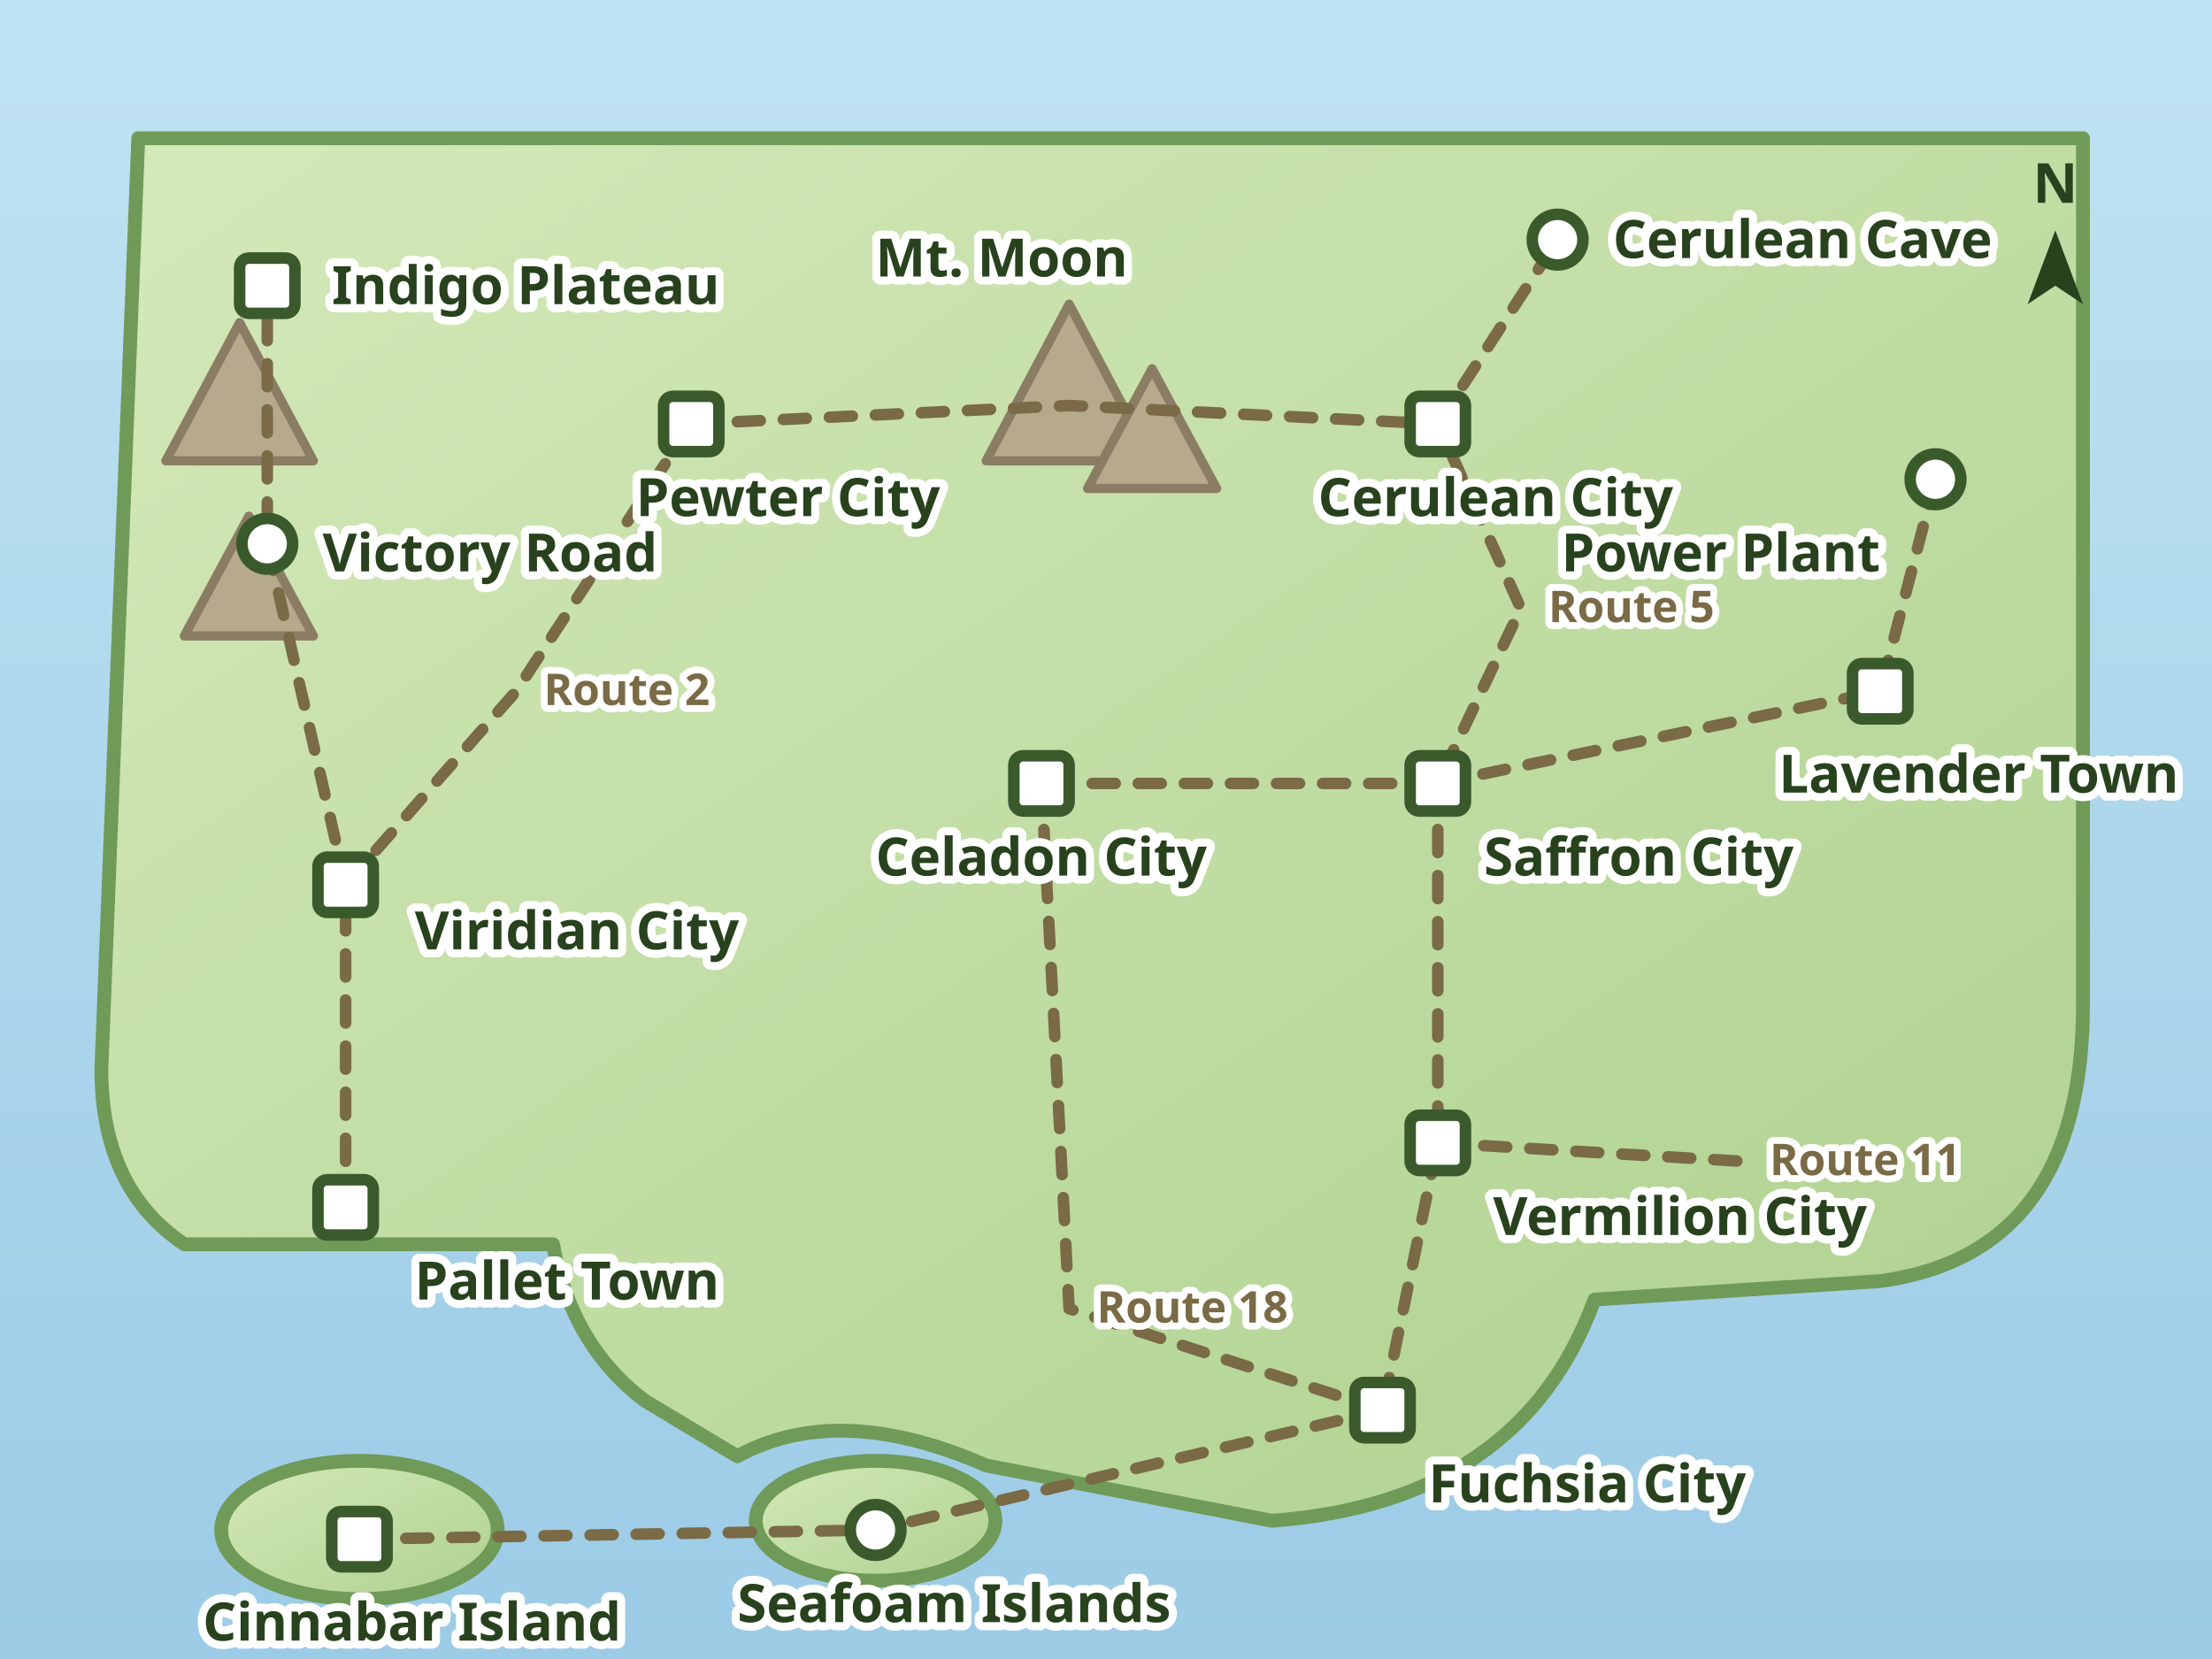
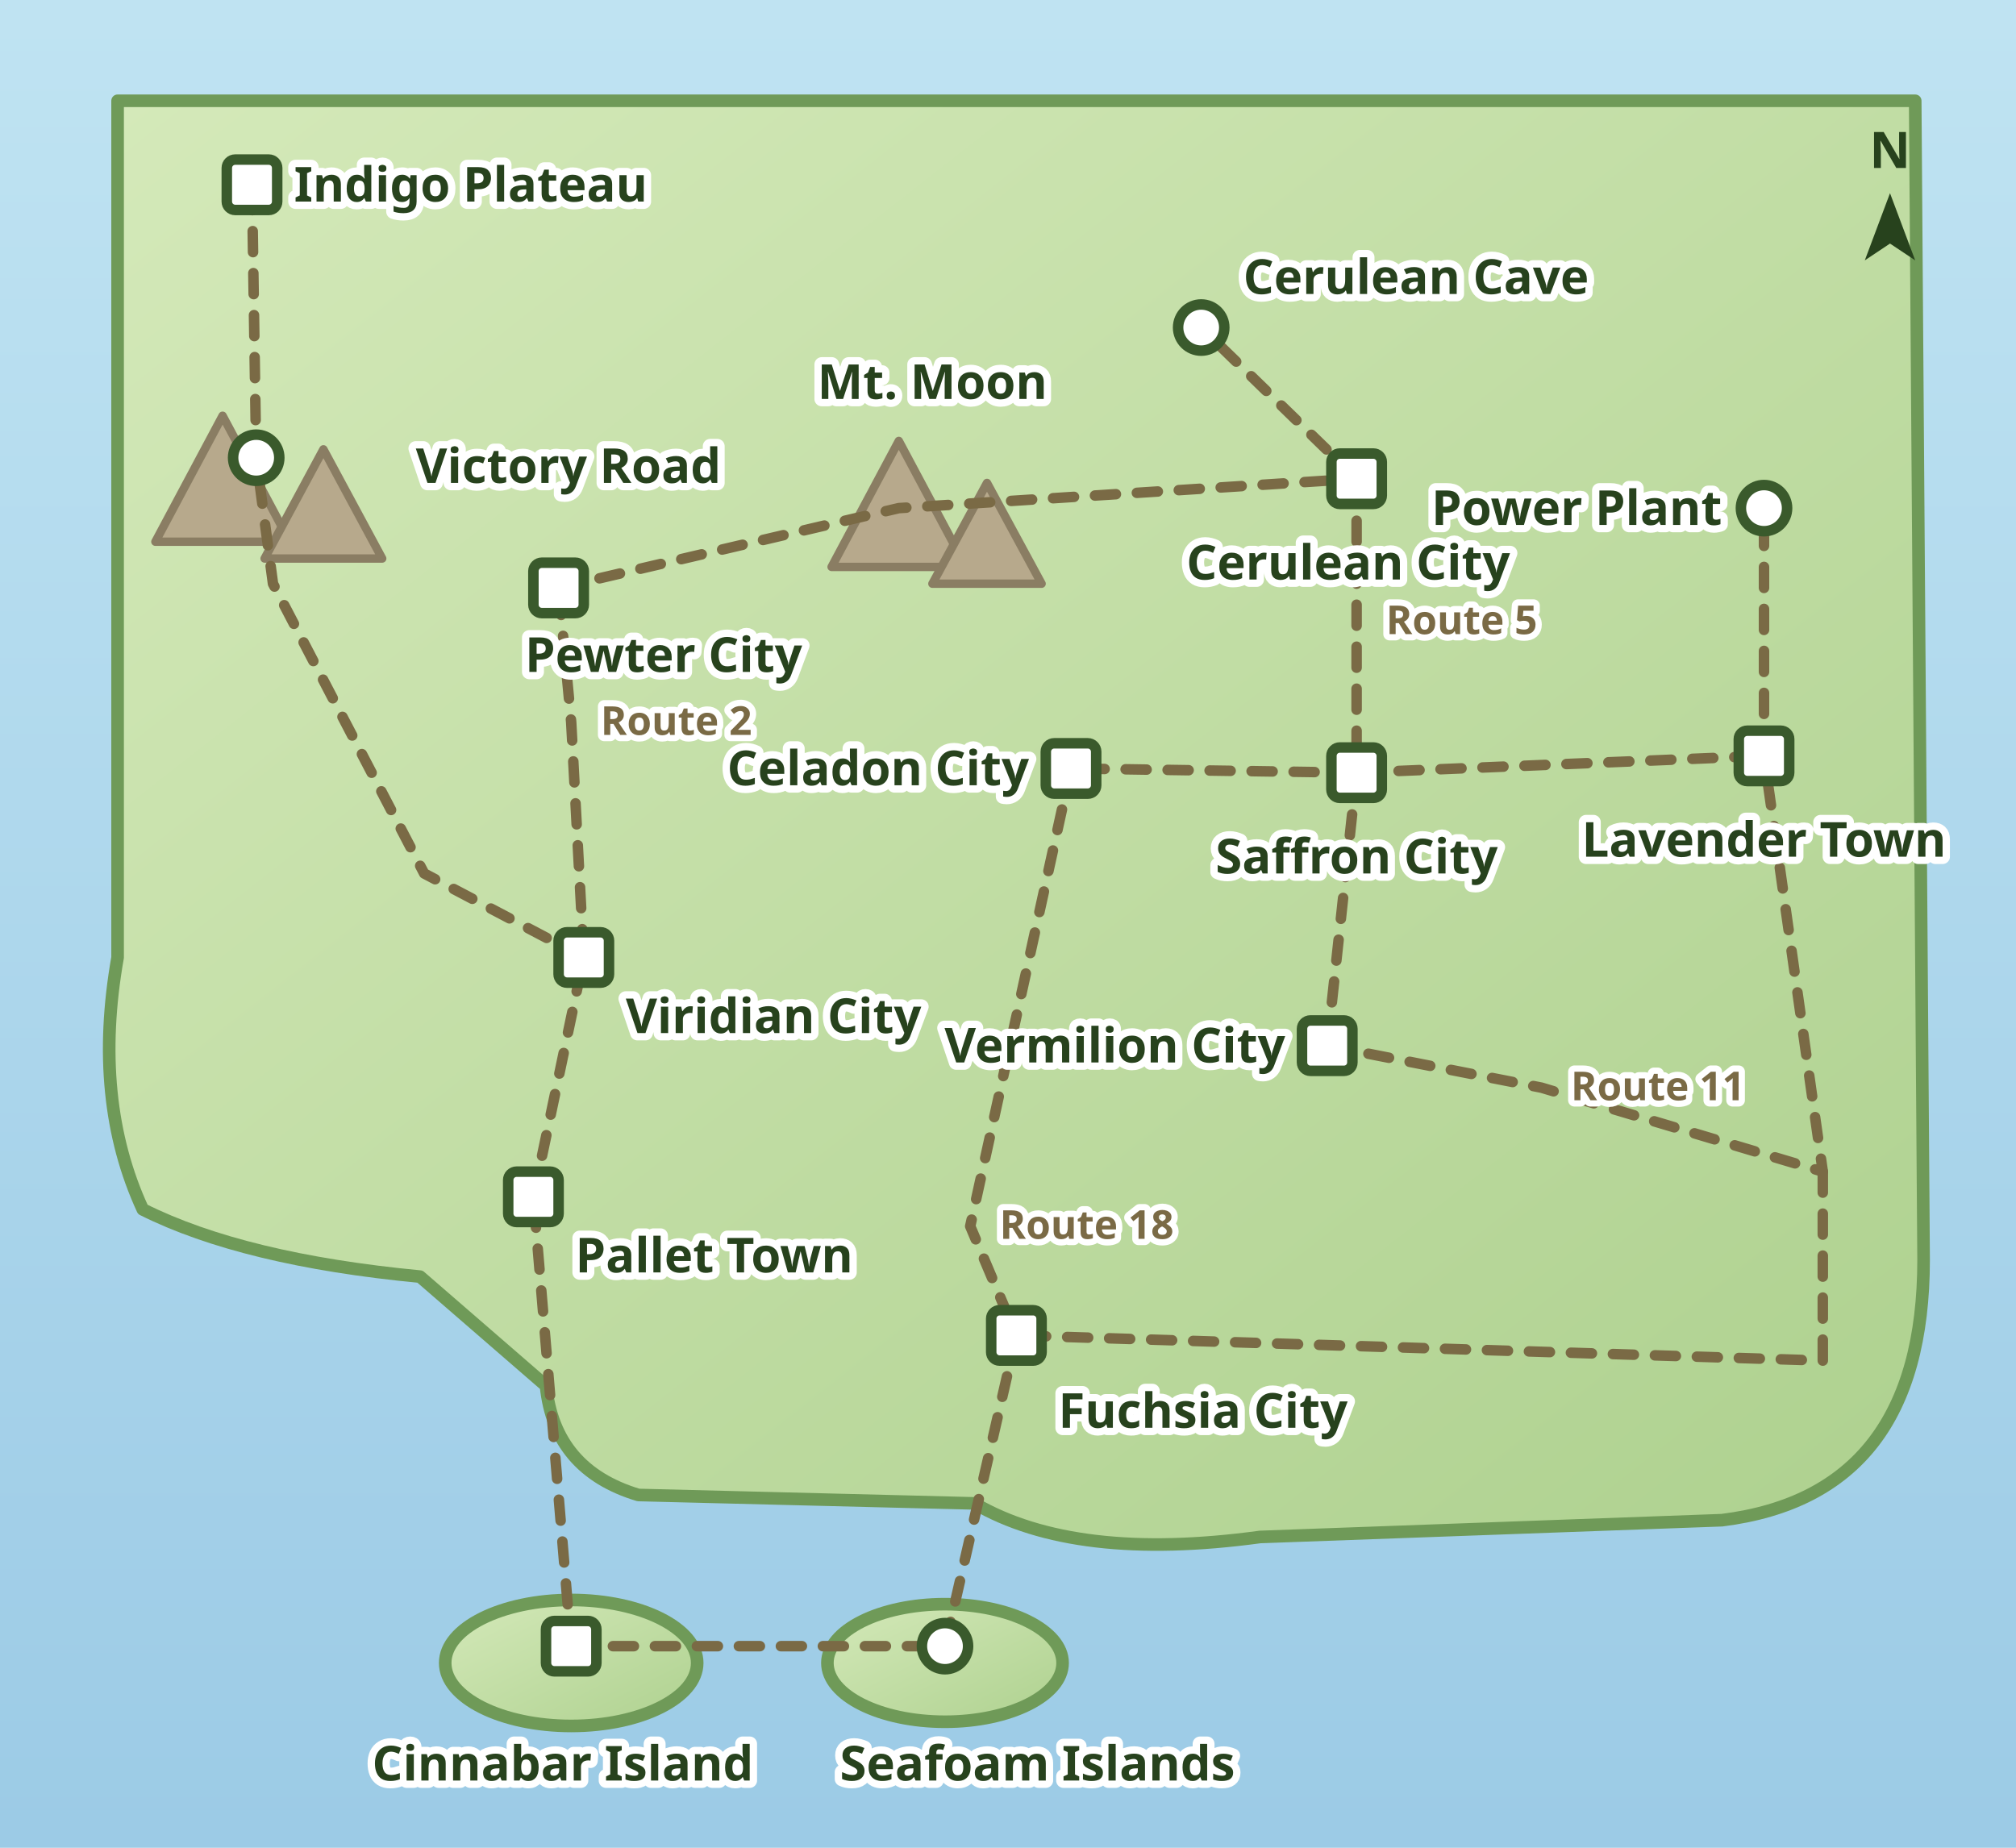
- <svg xmlns="http://www.w3.org/2000/svg" viewBox="0 0 480 360" role="img" aria-label="Schematic map of Kanto">
+ <svg xmlns="http://www.w3.org/2000/svg" viewBox="0 0 480 440" role="img" aria-label="Schematic map of Kanto">
  <defs>
    <linearGradient id="sea" x1="0" y1="0" x2="0" y2="1">
      <stop offset="0" stop-color="#bfe3f2" />
      <stop offset="1" stop-color="#9ccbe6" />
    </linearGradient>
    <linearGradient id="land" x1="0" y1="0" x2="1" y2="1">
      <stop offset="0" stop-color="#d4e9b9" />
      <stop offset="1" stop-color="#aed18f" />
    </linearGradient>
  </defs>
-   <rect width="480" height="360" fill="url(#sea)" />
-   <path d="M30 30 L452 30 L452 218 Q452 272 408 278 L346 282 Q330 326 276 330 L214 318 Q182 304 160 316 L140 304 Q124 292 120 270 L40 270 Q22 258 22 232 Z" fill="url(#land)" stroke="#6f9a58" stroke-width="3" stroke-linejoin="round" />
-   <ellipse cx="78" cy="332" rx="30" ry="15" fill="url(#land)" stroke="#6f9a58" stroke-width="3" />
-   <ellipse cx="190" cy="330" rx="26" ry="13" fill="url(#land)" stroke="#6f9a58" stroke-width="3" />
+   <rect width="480" height="440" fill="url(#sea)" />
+   <path d="M28 24 L456 24 L458 300 Q458 356 410 362 L300 366 Q256 372 232 358 L152 356 Q132 350 130 330 L100 304 Q58 300 34 288 Q22 262 28 228 Z" fill="url(#land)" stroke="#6f9a58" stroke-width="3" stroke-linejoin="round" />
+   <ellipse cx="136" cy="396" rx="30" ry="15" fill="url(#land)" stroke="#6f9a58" stroke-width="3" />
+   <ellipse cx="225" cy="396" rx="28" ry="14" fill="url(#land)" stroke="#6f9a58" stroke-width="3" />
  <g fill="#b7a98c" stroke="#8a7d63" stroke-width="2" stroke-linejoin="round">
-     <path d="M214 100 l18 -34 l18 34 z" />
-     <path d="M236 106 l14 -26 l14 26 z" />
-     <path d="M36 100 l16 -30 l16 30 z" />
-     <path d="M40 138 l14 -26 l14 26 z" />
+     <path d="M198 135 l16 -30 l16 30 z" />
+     <path d="M222 139 l13 -24 l13 24 z" />
+     <path d="M37 129 l16 -30 l16 30 z" />
+     <path d="M63 133 l14 -26 l14 26 z" />
  </g>
  <g fill="none" stroke="#7a6a45" stroke-width="2.5" stroke-dasharray="5 5" stroke-linecap="round" stroke-linejoin="round">
-     <path d="M75 262 L75 192 L112 150 L150 92" />
-     <path d="M75 192 L58 118 L58 62" />
-     <path d="M150 92 L232 88 L312 92 L330 132 L312 170" />
-     <path d="M312 92 L338 52" />
-     <path d="M312 170 L226 170" />
-     <path d="M312 170 L312 248 L300 306" />
-     <path d="M312 170 L408 150 L420 104" />
-     <path d="M312 248 L378 252" />
-     <path d="M226 170 L232 284 L300 306" />
-     <path d="M300 306 L190 332 L78 334" />
+     <path d="M127 285 L139 228 L136 172 L133 140" />
+     <path d="M139 228 L101 208 L65 139 L61 109 L60 44" />
+     <path d="M133 140 L214 121 L323 114" />
+     <path d="M323 114 L286 78" />
+     <path d="M323 114 L323 148 L323 184" />
+     <path d="M323 184 L255 183" />
+     <path d="M255 183 L231 292 L242 318" />
+     <path d="M323 184 L316 249" />
+     <path d="M323 184 L420 180" />
+     <path d="M420 180 L420 121" />
+     <path d="M316 249 L367 259 L434 279 L420 180" />
+     <path d="M434 279 L434 324 L242 318" />
+     <path d="M242 318 L225 392 L136 392" />
+     <path d="M136 392 L127 285" />
  </g>
  <g fill="#fff" stroke="#3a5a2c" stroke-width="2.5">
-     <rect x="69" y="256" width="12" height="12" rx="2" />
-     <rect x="69" y="186" width="12" height="12" rx="2" />
-     <rect x="144" y="86" width="12" height="12" rx="2" />
-     <rect x="306" y="86" width="12" height="12" rx="2" />
-     <rect x="306" y="164" width="12" height="12" rx="2" />
-     <rect x="220" y="164" width="12" height="12" rx="2" />
-     <rect x="402" y="144" width="12" height="12" rx="2" />
-     <rect x="306" y="242" width="12" height="12" rx="2" />
-     <rect x="294" y="300" width="12" height="12" rx="2" />
-     <rect x="72" y="328" width="12" height="12" rx="2" />
-     <rect x="52" y="56" width="12" height="12" rx="2" />
+     <rect x="121" y="279" width="12" height="12" rx="2" />
+     <rect x="133" y="222" width="12" height="12" rx="2" />
+     <rect x="127" y="134" width="12" height="12" rx="2" />
+     <rect x="317" y="108" width="12" height="12" rx="2" />
+     <rect x="317" y="178" width="12" height="12" rx="2" />
+     <rect x="249" y="177" width="12" height="12" rx="2" />
+     <rect x="414" y="174" width="12" height="12" rx="2" />
+     <rect x="310" y="243" width="12" height="12" rx="2" />
+     <rect x="236" y="312" width="12" height="12" rx="2" />
+     <rect x="130" y="386" width="12" height="12" rx="2" />
+     <rect x="54" y="38" width="12" height="12" rx="2" />
  </g>
  <g fill="#fff" stroke="#3a5a2c" stroke-width="2.5">
-     <circle cx="338" cy="52" r="5.5" />
-     <circle cx="420" cy="104" r="5.5" />
-     <circle cx="190" cy="332" r="5.5" />
-     <circle cx="58" cy="118" r="5.5" />
+     <circle cx="286" cy="78" r="5.5" />
+     <circle cx="420" cy="121" r="5.5" />
+     <circle cx="225" cy="392" r="5.5" />
+     <circle cx="61" cy="109" r="5.5" />
  </g>
  <g font-family="system-ui, sans-serif" font-size="11.5" font-weight="700" fill="#27421d" paint-order="stroke" stroke="#ffffff" stroke-width="3.5" stroke-linejoin="round">
-     <text x="90" y="282">Pallet Town</text>
-     <text x="90" y="206">Viridian City</text>
-     <text x="72" y="66">Indigo Plateau</text>
-     <text x="70" y="124">Victory Road</text>
-     <text x="138" y="112">Pewter City</text>
-     <text x="190" y="60">Mt. Moon</text>
-     <text x="286" y="112">Cerulean City</text>
-     <text x="350" y="56">Cerulean Cave</text>
-     <text x="322" y="190">Saffron City</text>
-     <text x="190" y="190">Celadon City</text>
-     <text x="386" y="172">Lavender Town</text>
-     <text x="408" y="124" text-anchor="end">Power Plant</text>
-     <text x="324" y="268">Vermilion City</text>
-     <text x="310" y="326">Fuchsia City</text>
-     <text x="44" y="356">Cinnabar Island</text>
-     <text x="160" y="352">Seafoam Islands</text>
+     <text x="137" y="303" text-anchor="start">Pallet Town</text>
+     <text x="149" y="246" text-anchor="start">Viridian City</text>
+     <text x="70" y="48" text-anchor="start">Indigo Plateau</text>
+     <text x="99" y="115" text-anchor="start">Victory Road</text>
+     <text x="125" y="160" text-anchor="start">Pewter City</text>
+     <text x="222" y="95" text-anchor="middle">Mt. Moon</text>
+     <text x="321" y="138" text-anchor="middle">Cerulean City</text>
+     <text x="296" y="70" text-anchor="start">Cerulean Cave</text>
+     <text x="323" y="208" text-anchor="middle">Saffron City</text>
+     <text x="245" y="187" text-anchor="end">Celadon City</text>
+     <text x="420" y="204" text-anchor="middle">Lavender Town</text>
+     <text x="410" y="125" text-anchor="end">Power Plant</text>
+     <text x="306" y="253" text-anchor="end">Vermilion City</text>
+     <text x="252" y="340" text-anchor="start">Fuchsia City</text>
+     <text x="134" y="424" text-anchor="middle">Cinnabar Island</text>
+     <text x="247" y="424" text-anchor="middle">Seafoam Islands</text>
  </g>
  <g font-family="system-ui, sans-serif" font-size="9.5" font-weight="700" fill="#7a6a45" paint-order="stroke" stroke="#ffffff" stroke-width="3" stroke-linejoin="round">
-     <text x="118" y="153">Route 2</text>
-     <text x="336" y="135">Route 5</text>
-     <text x="384" y="255">Route 11</text>
-     <text x="238" y="287">Route 18</text>
+     <text x="143" y="175">Route 2</text>
+     <text x="330" y="151">Route 5</text>
+     <text x="374" y="262">Route 11</text>
+     <text x="238" y="295">Route 18</text>
  </g>
-   <g transform="translate(446 54)" font-family="system-ui, sans-serif" font-weight="800" font-size="12" fill="#27421d" text-anchor="middle">
+   <g transform="translate(450 50)" font-family="system-ui, sans-serif" font-weight="800" font-size="12" fill="#27421d" text-anchor="middle">
    <path d="M0 -4 L6 12 L0 8 L-6 12 Z" />
    <text y="-10">N</text>
  </g>
</svg>
